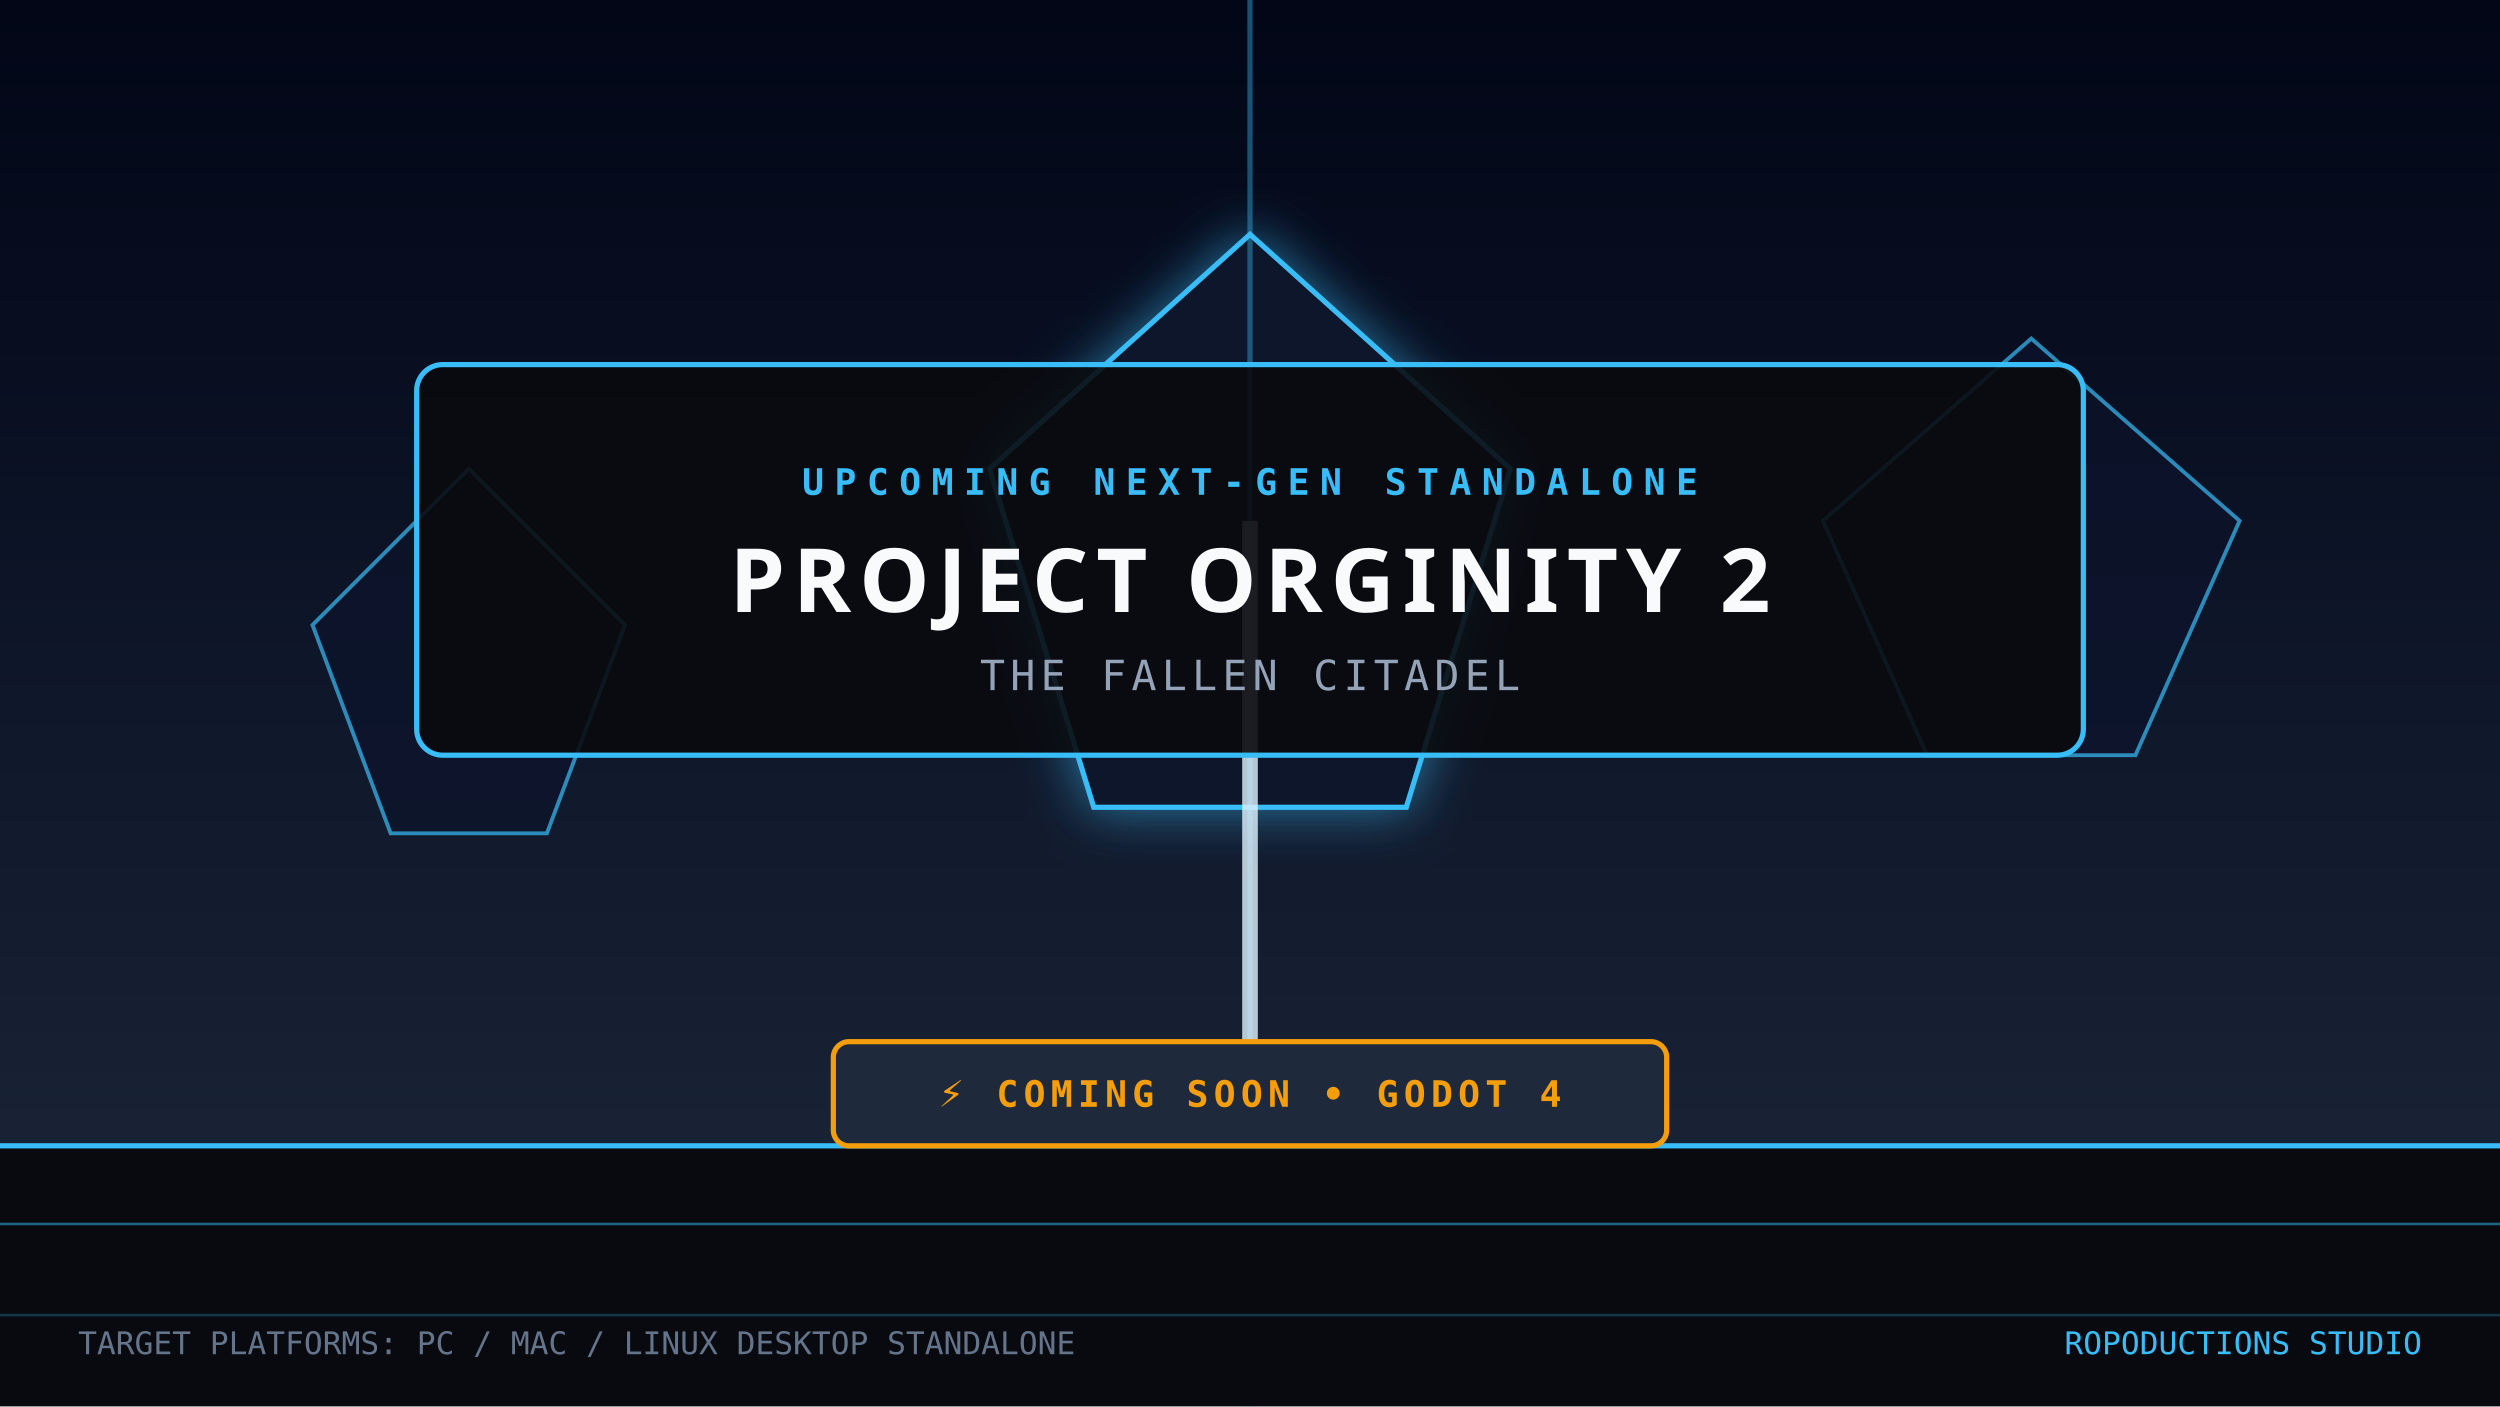
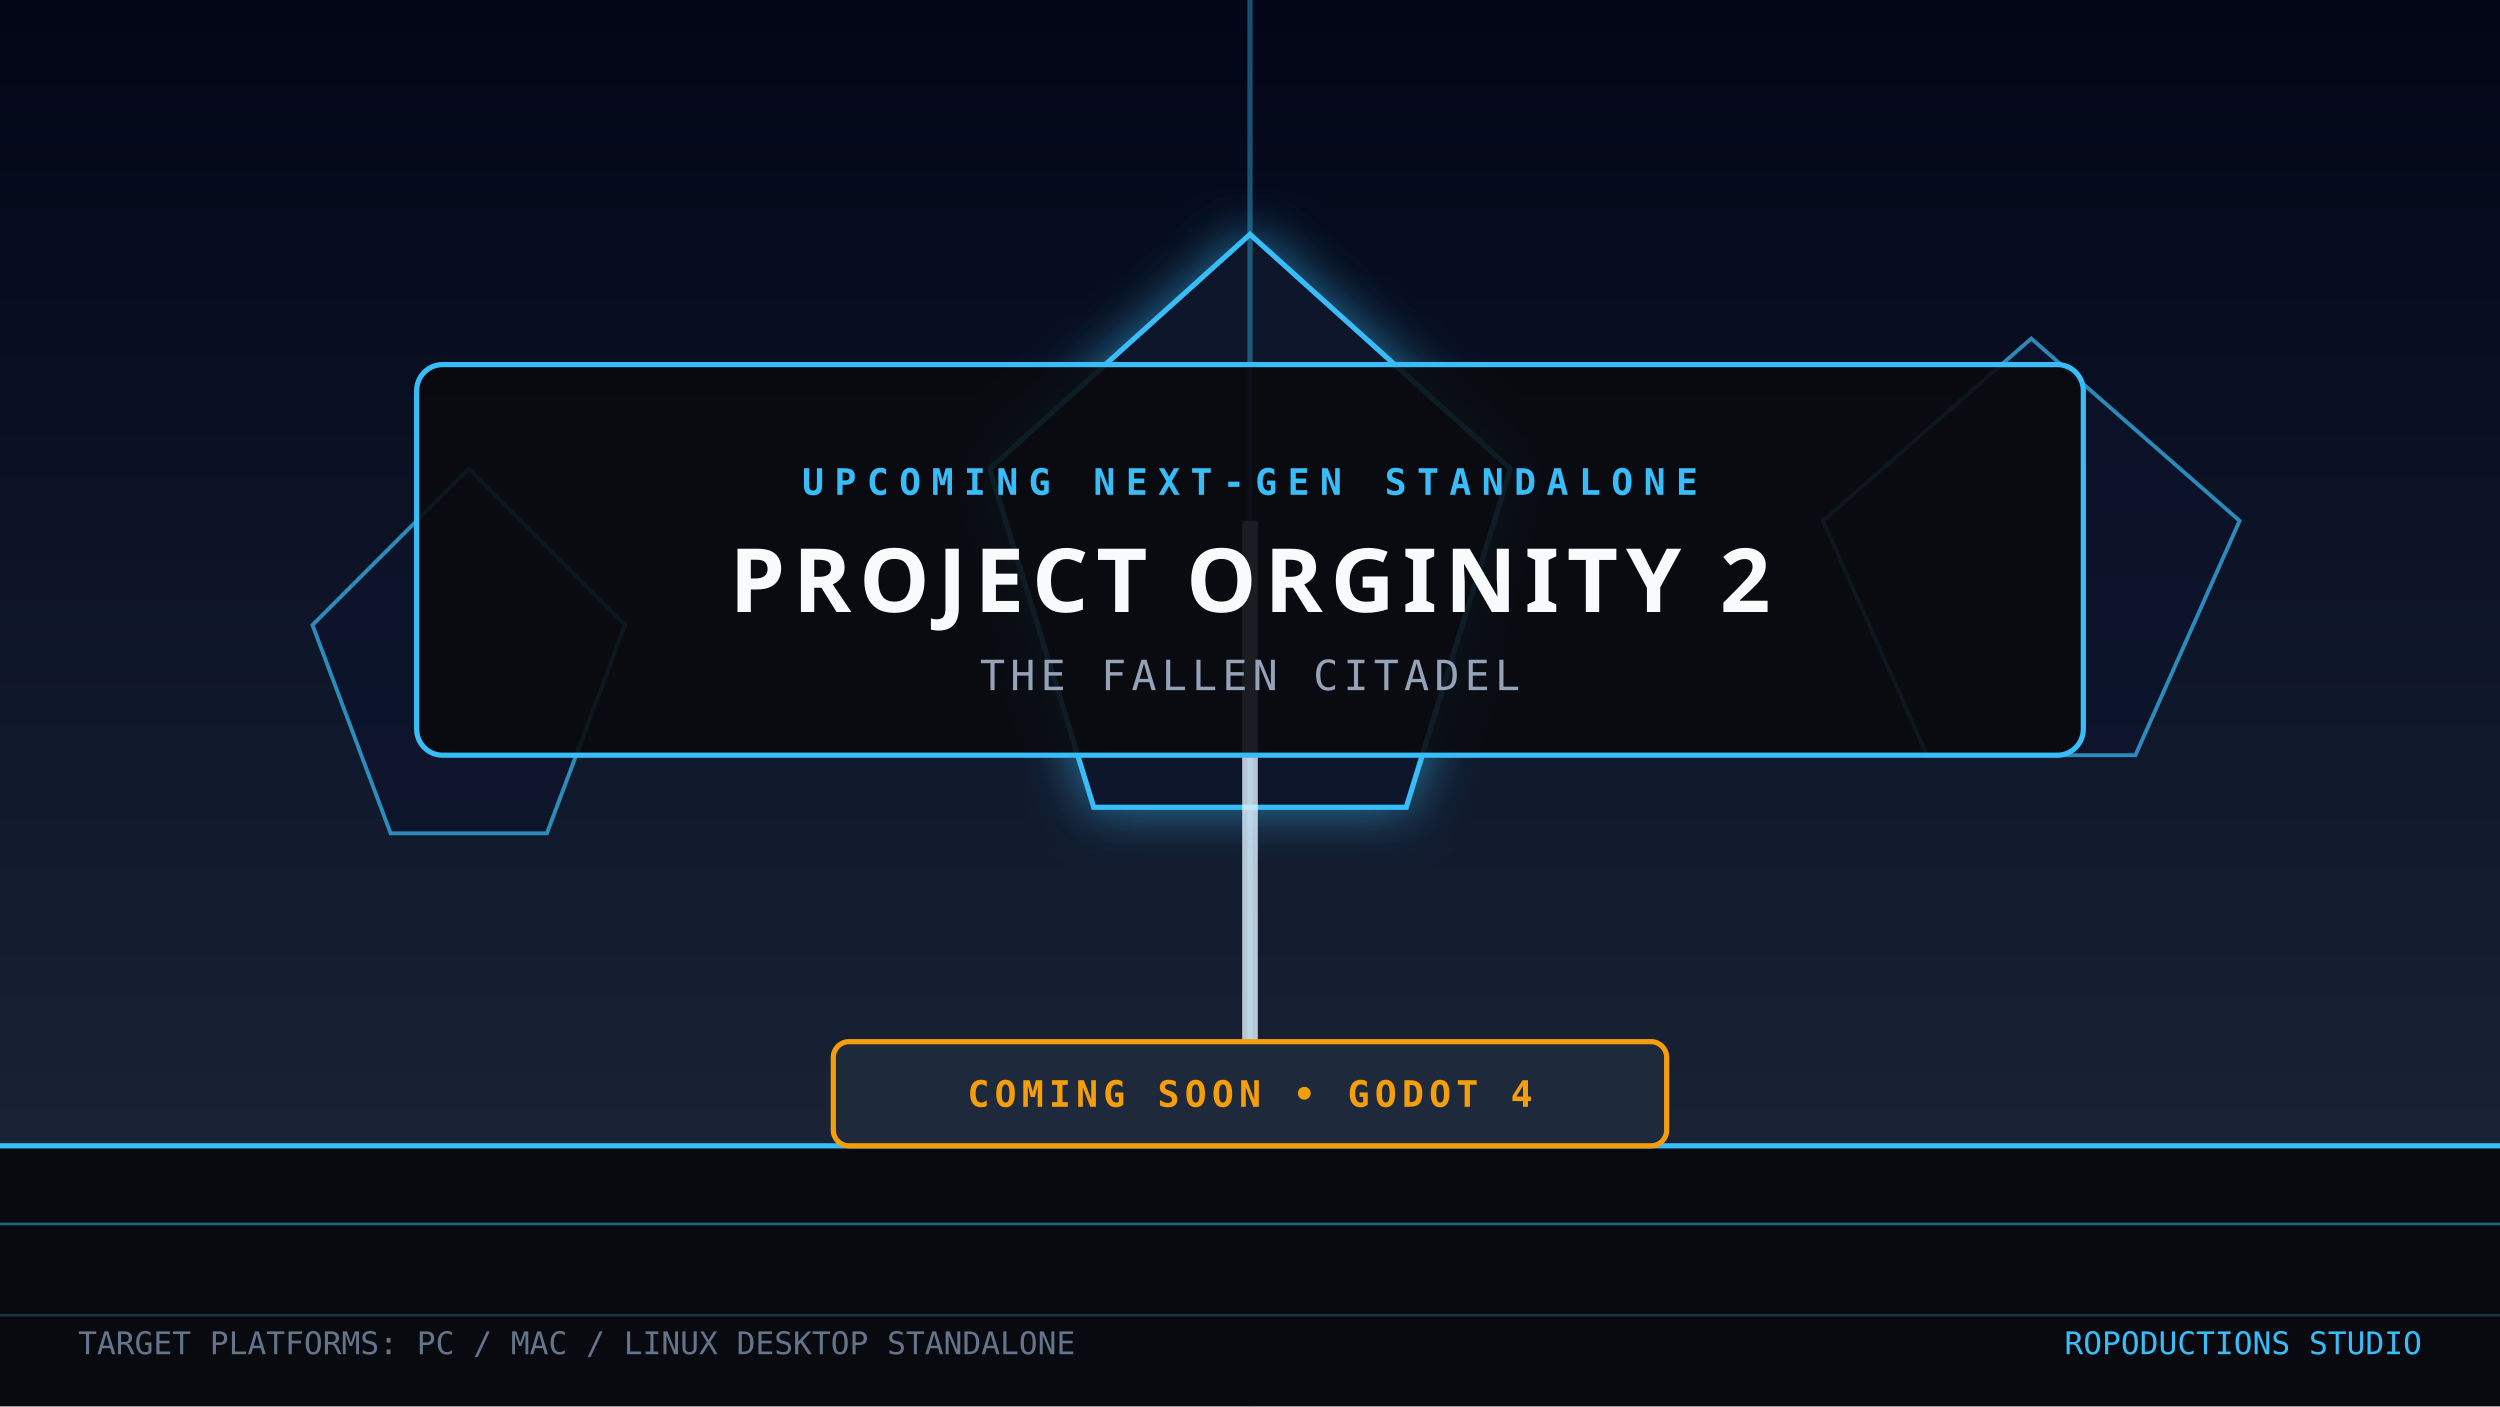
<svg xmlns="http://www.w3.org/2000/svg" viewBox="0 0 960 540" width="100%" height="100%" style="image-rendering: pixelated; font-family: monospace;">
  <defs>
    <linearGradient id="godotSky" x1="0%" y1="0%" x2="0%" y2="100%">
      <stop offset="0%" stop-color="#020617" />
      <stop offset="50%" stop-color="#0F172A" />
      <stop offset="100%" stop-color="#1E293B" />
    </linearGradient>
    <linearGradient id="citadelGlow" x1="0%" y1="0%" x2="0%" y2="100%">
      <stop offset="0%" stop-color="#38BDF8" />
      <stop offset="100%" stop-color="#0284C7" />
    </linearGradient>
    <filter id="cyanGlow">
      <feDropShadow dx="0" dy="0" stdDeviation="10" flood-color="#38BDF8" flood-opacity="0.6" />
    </filter>
  </defs>
  <rect width="960" height="540" fill="url(#godotSky)" />
  <polygon points="120,240 180,180 240,240 210,320 150,320" fill="#0B132B" stroke="#38BDF8" stroke-width="1.5" opacity="0.7" />
  <polygon points="700,200 780,130 860,200 820,290 740,290" fill="#0B132B" stroke="#38BDF8" stroke-width="1.5" opacity="0.7" />
  <polygon points="380,180 480,90 580,180 540,310 420,310" fill="#0F172A" stroke="#38BDF8" stroke-width="2" filter="url(#cyanGlow)" />
  <line x1="480" y1="0" x2="480" y2="540" stroke="#38BDF8" stroke-width="2" opacity="0.4" />
  <line x1="480" y1="200" x2="480" y2="400" stroke="#E0F2FE" stroke-width="6" opacity="0.8" />
  <polygon points="0,440 960,440 960,540 0,540" fill="#090A0F" />
  <line x1="0" y1="440" x2="960" y2="440" stroke="#38BDF8" stroke-width="2" />
  <line x1="0" y1="470" x2="960" y2="470" stroke="#38BDF8" stroke-width="1" opacity="0.5" />
  <line x1="0" y1="505" x2="960" y2="505" stroke="#38BDF8" stroke-width="1" opacity="0.25" />
  <g transform="translate(480, 220)">
    <rect x="-320" y="-80" width="640" height="150" rx="10" fill="#090A0F" fill-opacity="0.9" stroke="#38BDF8" stroke-width="2" />
    <text x="0" y="-30" text-anchor="middle" fill="#38BDF8" font-size="14" font-weight="bold" letter-spacing="4">UPCOMING NEXT-GEN STANDALONE</text>
    <text x="0" y="15" text-anchor="middle" fill="#F8FAFC" font-family="'Chakra Petch', sans-serif" font-size="34" font-weight="700" letter-spacing="3">PROJECT ORGINITY 2</text>
    <text x="0" y="45" text-anchor="middle" fill="#94A3B8" font-size="16" letter-spacing="2">THE FALLEN CITADEL</text>
  </g>
  <g transform="translate(480, 420)">
    <rect x="-160" y="-20" width="320" height="40" rx="6" fill="#1E293B" stroke="#F59E0B" stroke-width="2" />
-     <text x="0" y="5" text-anchor="middle" fill="#F59E0B" font-size="14" font-weight="bold" letter-spacing="2">⚡ COMING SOON • GODOT 4</text>
+     <text x="0" y="5" text-anchor="middle" fill="#F59E0B" font-size="14" font-weight="bold" letter-spacing="2">COMING SOON • GODOT 4</text>
  </g>
  <text x="30" y="520" fill="#64748B" font-size="12">TARGET PLATFORMS: PC / MAC / LINUX DESKTOP STANDALONE</text>
  <text x="930" y="520" text-anchor="end" fill="#38BDF8" font-size="12">ROPODUCTIONS STUDIO</text>
</svg>
